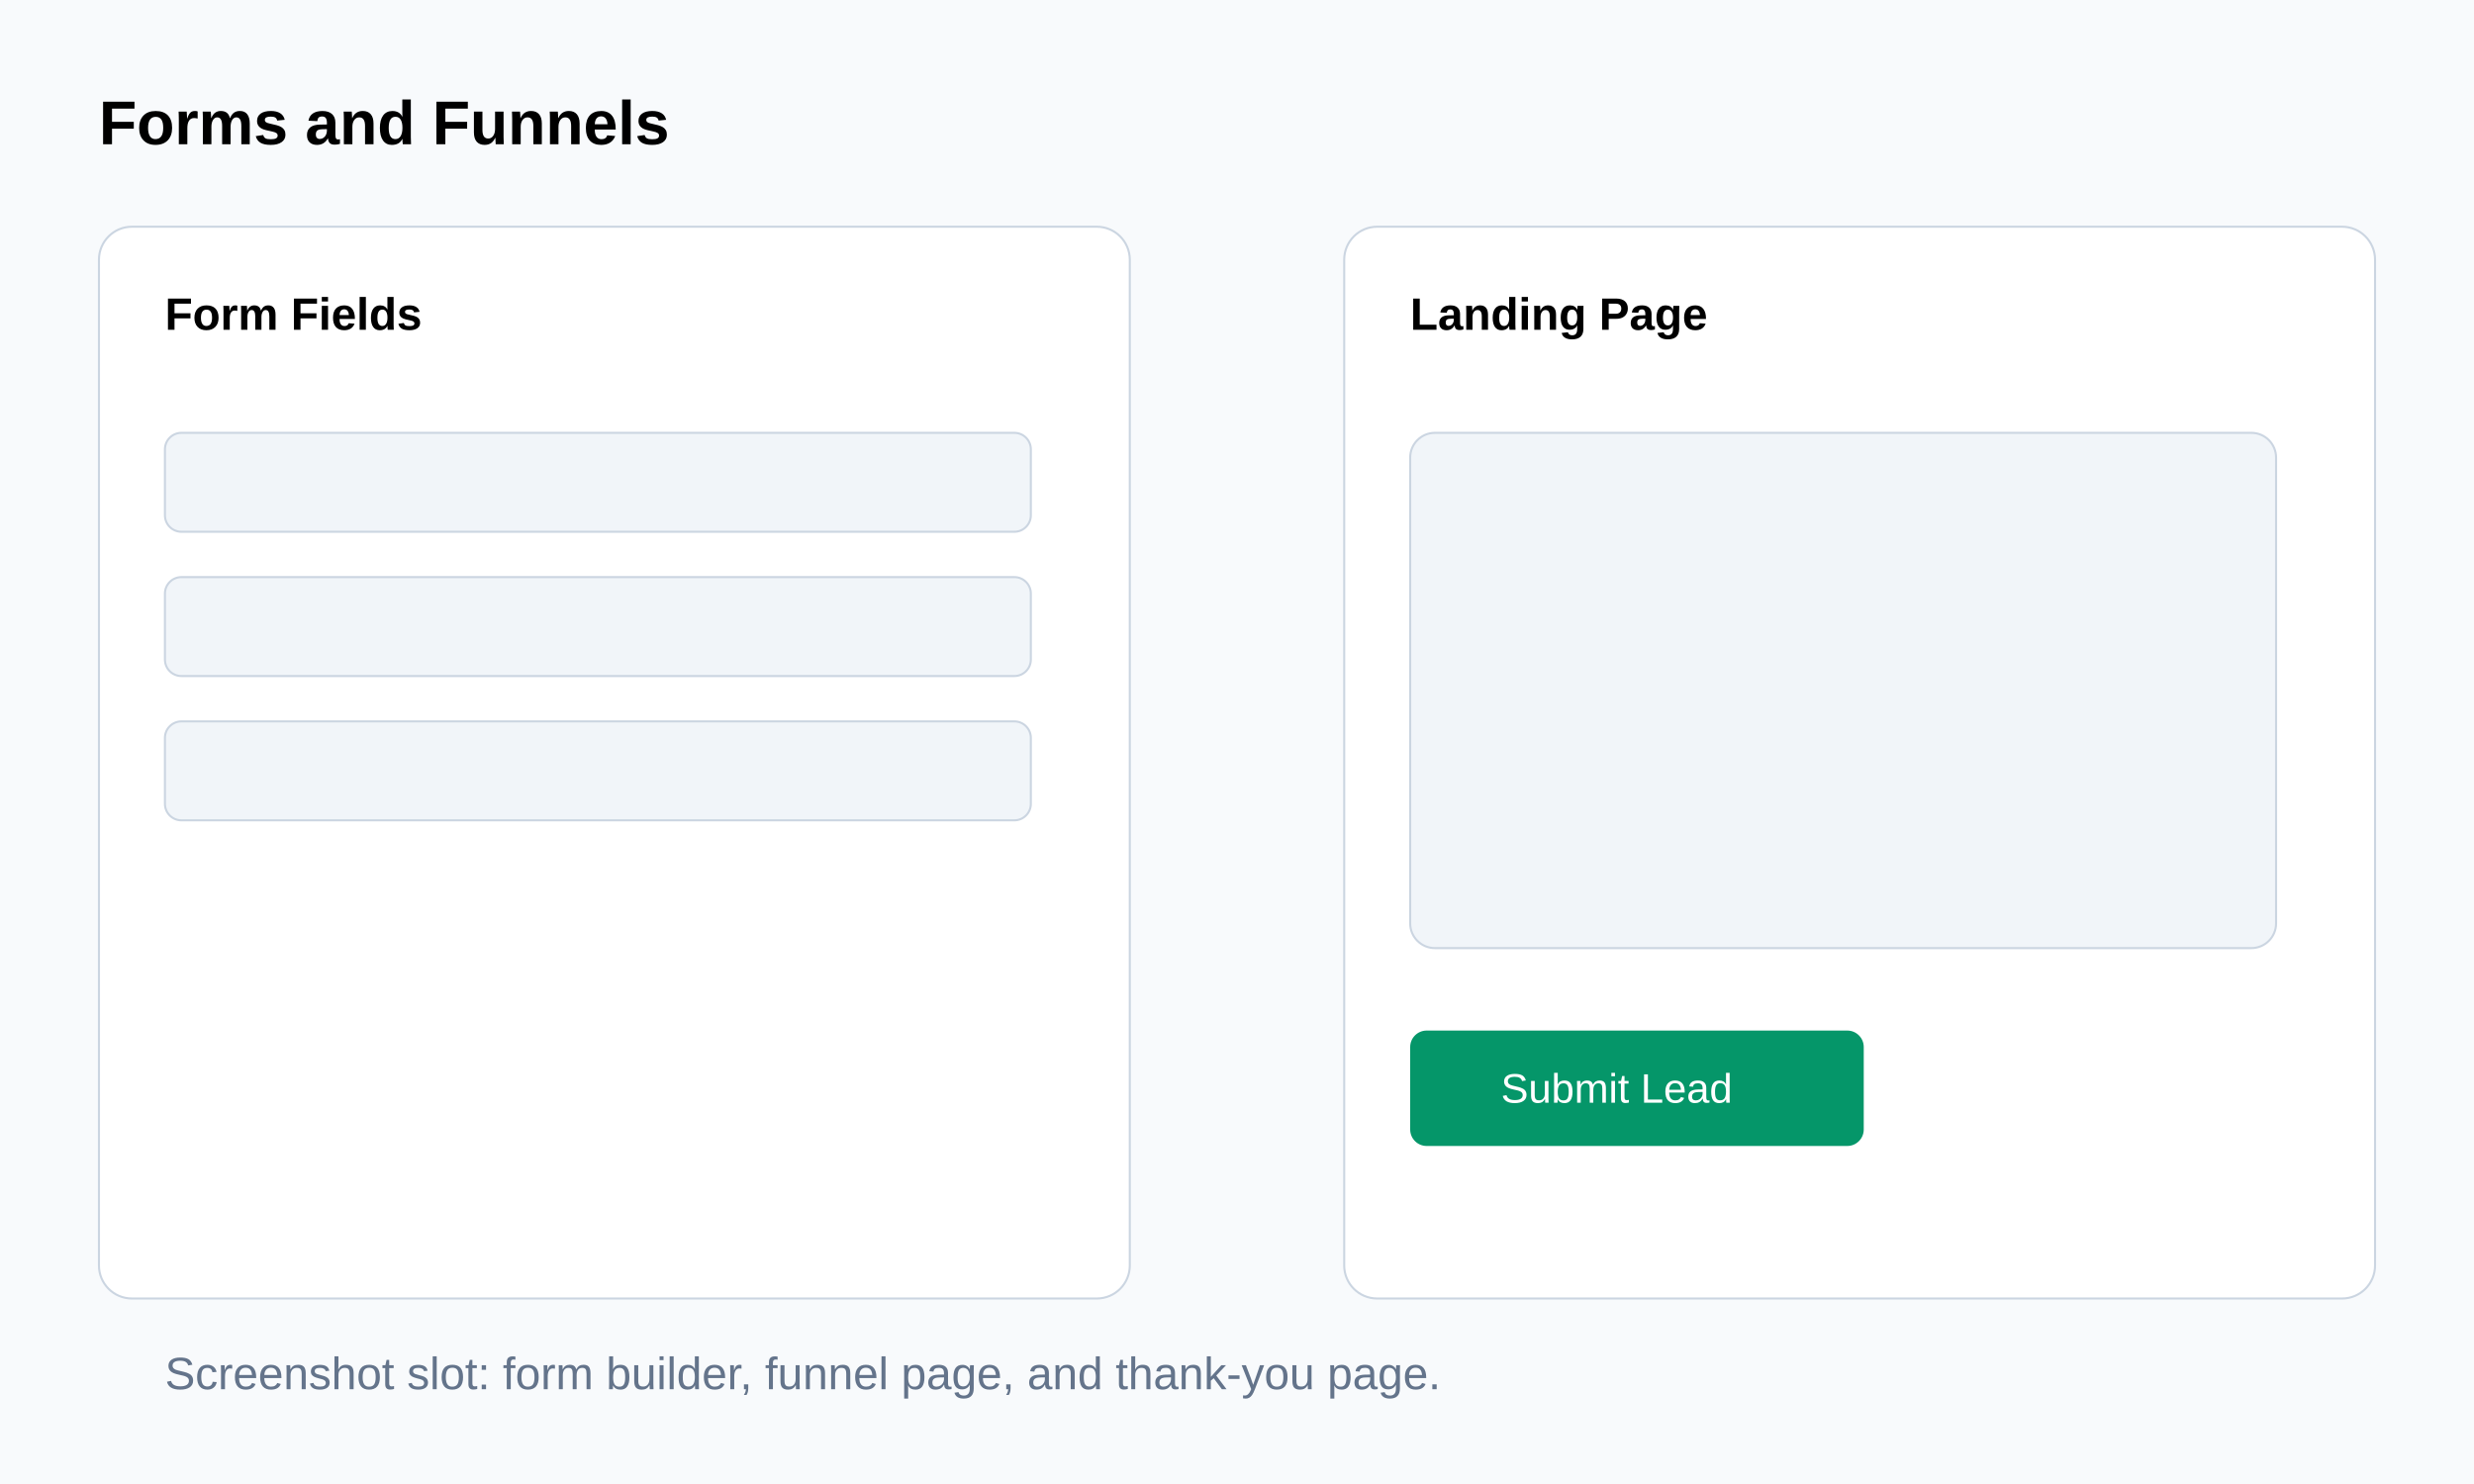
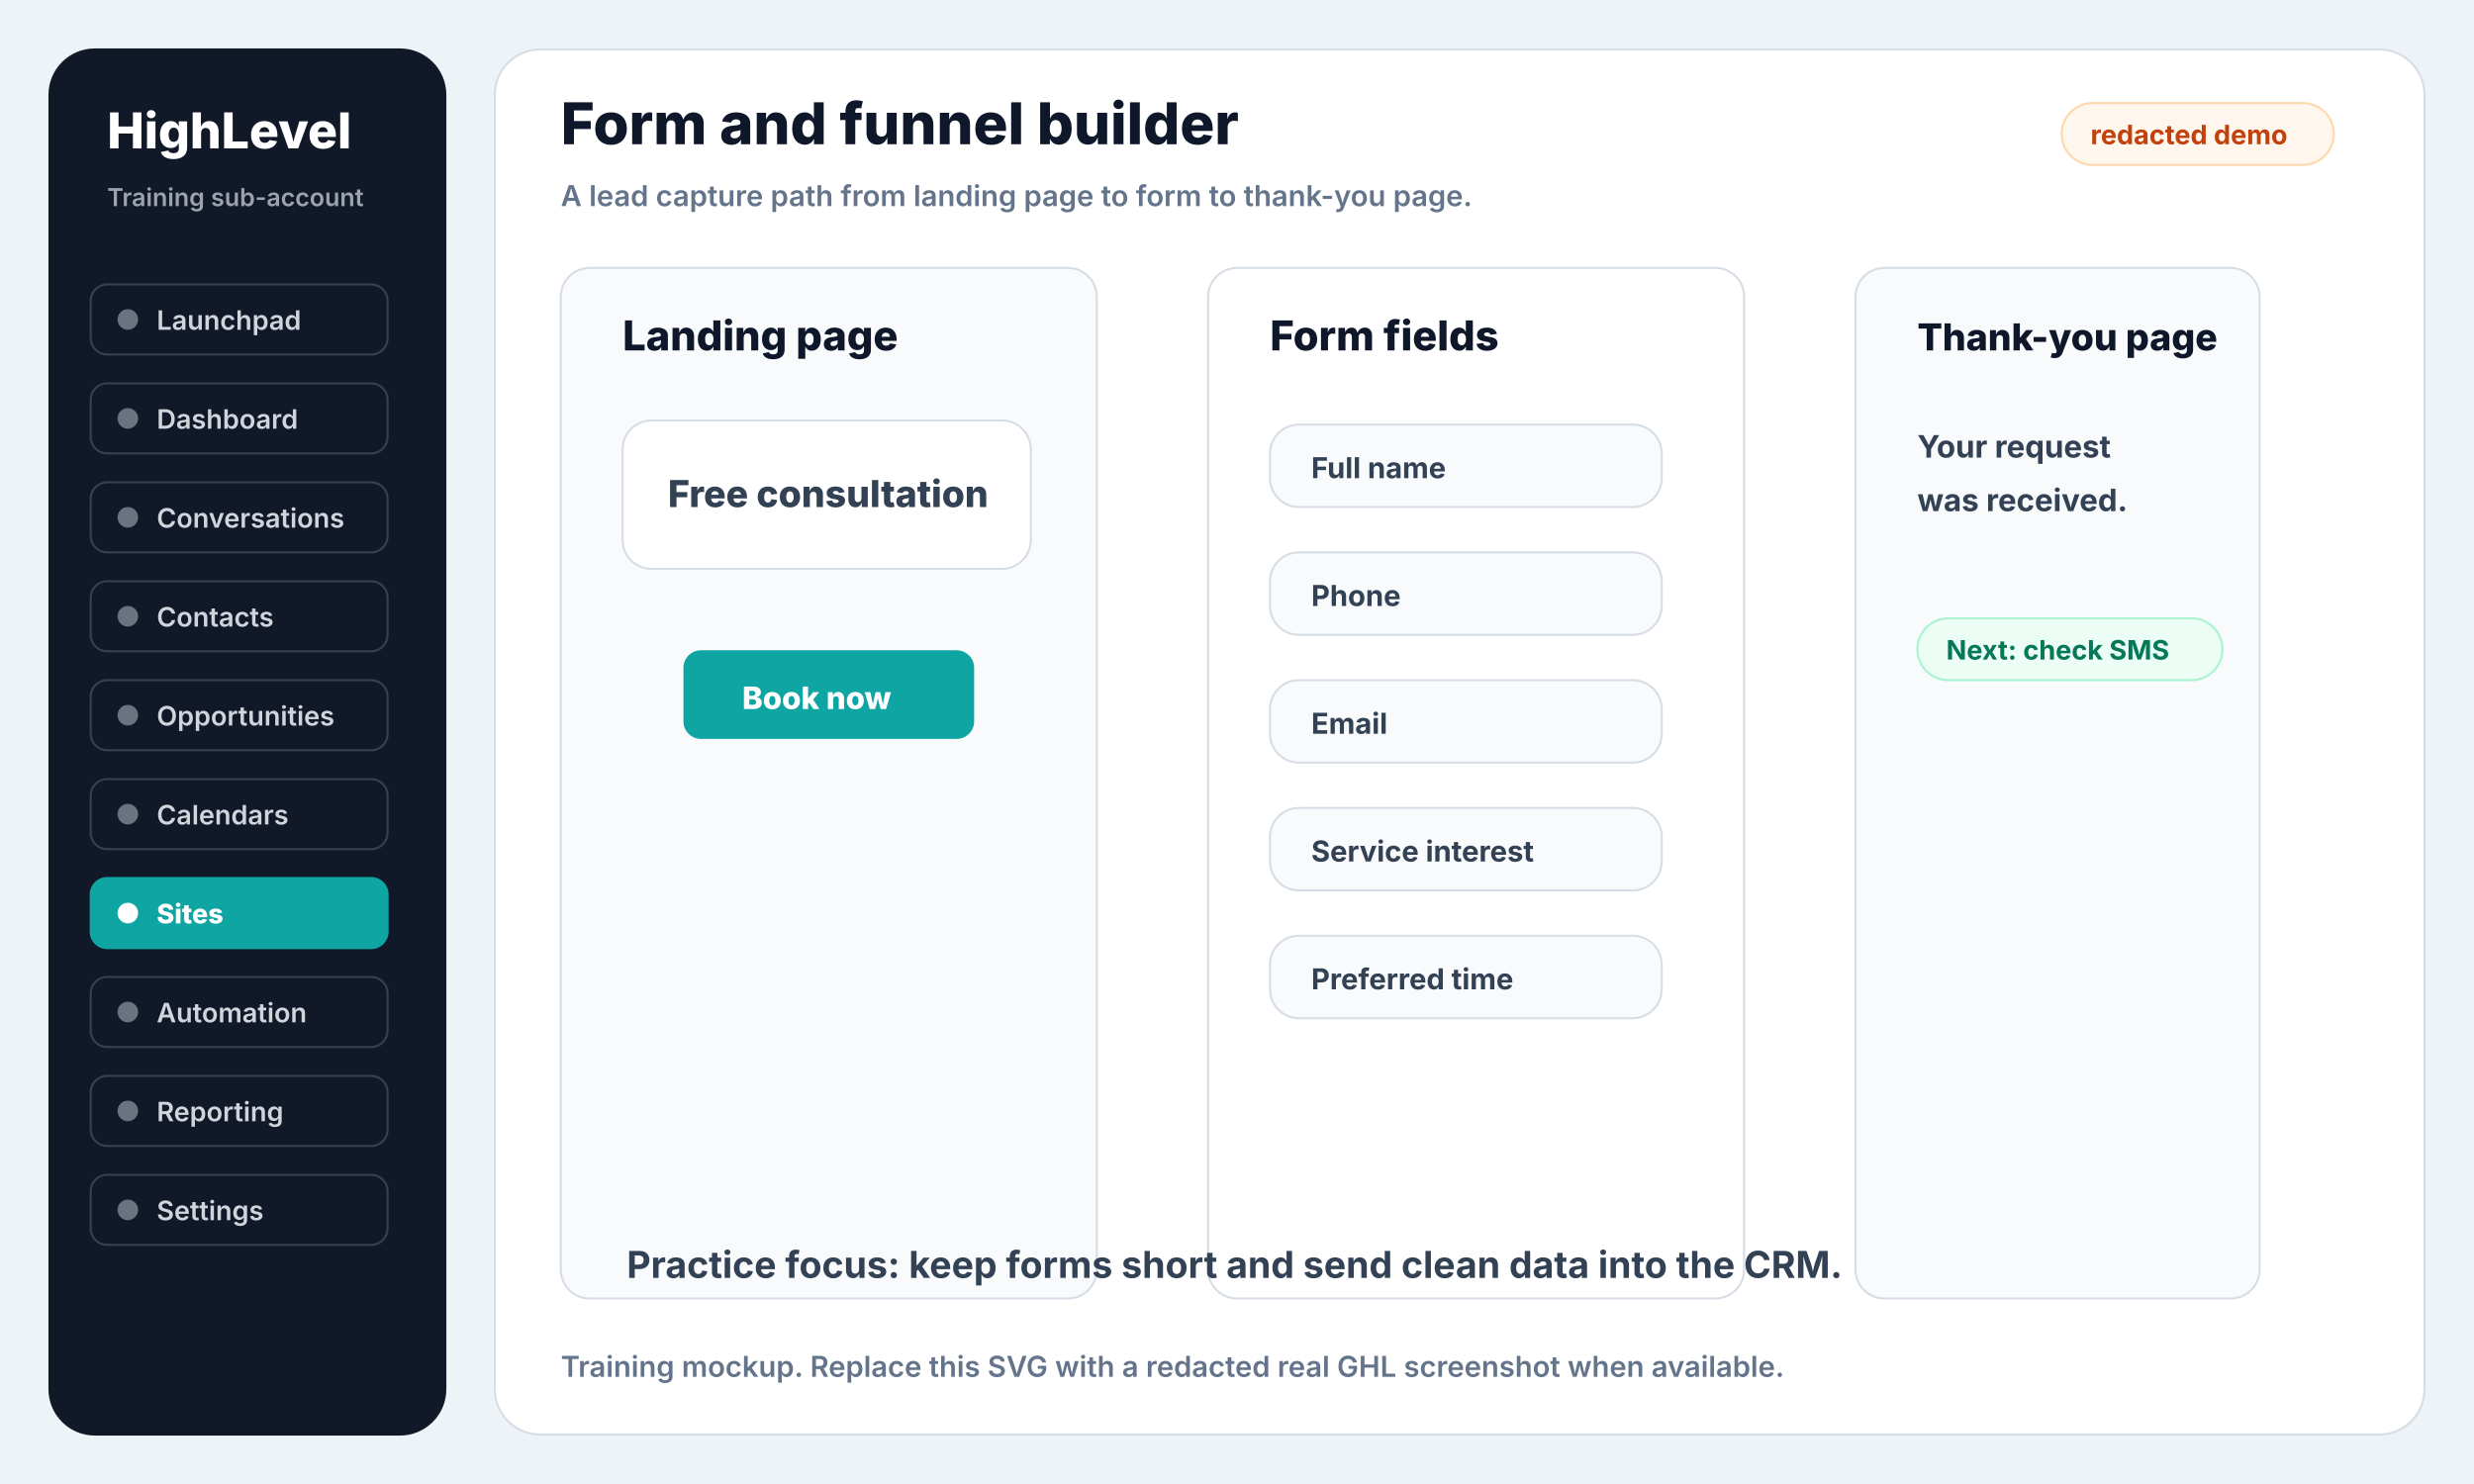
<svg xmlns="http://www.w3.org/2000/svg" width="1200" height="720" viewBox="0 0 1200 720">
-   <rect width="1200" height="720" fill="#f8fafc" />
-   <text x="48" y="70" font-family="Arial" font-size="30" font-weight="700">Forms and Funnels</text>
-   <rect x="48" y="110" width="500" height="520" rx="16" fill="#fff" stroke="#cbd5e1" />
-   <rect x="652" y="110" width="500" height="520" rx="16" fill="#fff" stroke="#cbd5e1" />
-   <text x="80" y="160" font-family="Arial" font-size="22" font-weight="700">Form Fields</text>
-   <text x="684" y="160" font-family="Arial" font-size="22" font-weight="700">Landing Page</text>
-   <g fill="#f1f5f9" stroke="#cbd5e1">
-     <rect x="80" y="210" width="420" height="48" rx="8" />
-     <rect x="80" y="280" width="420" height="48" rx="8" />
-     <rect x="80" y="350" width="420" height="48" rx="8" />
-     <rect x="684" y="210" width="420" height="250" rx="12" />
-   </g>
-   <rect x="684" y="500" width="220" height="56" rx="8" fill="#059669" />
-   <text x="728" y="535" font-family="Arial" font-size="20" fill="#fff">Submit Lead</text>
-   <text x="80" y="674" font-family="Arial" font-size="22" fill="#64748b">Screenshot slot: form builder, funnel page, and thank-you page.</text>
+   <rect width="1200" height="720" fill="#eef3f8" />
+   <rect x="24" y="24" width="192" height="672" rx="22" fill="#111827" stroke="#111827" />
+   <text x="52" y="72" font-family="Inter, Arial, sans-serif" font-size="24" fill="#ffffff" font-weight="800">HighLevel</text>
+   <text x="52" y="100" font-family="Inter, Arial, sans-serif" font-size="12" fill="#9ca3af" font-weight="600">Training sub-account</text>
+   <rect x="44" y="138" width="144" height="34" rx="8" fill="#111827" stroke="#374151" />
+   <circle cx="62" cy="155" r="5" fill="#6b7280" />
+   <text x="76" y="160" font-family="Inter, Arial, sans-serif" font-size="13" fill="#d1d5db" font-weight="600">Launchpad</text>
+   <rect x="44" y="186" width="144" height="34" rx="8" fill="#111827" stroke="#374151" />
+   <circle cx="62" cy="203" r="5" fill="#6b7280" />
+   <text x="76" y="208" font-family="Inter, Arial, sans-serif" font-size="13" fill="#d1d5db" font-weight="600">Dashboard</text>
+   <rect x="44" y="234" width="144" height="34" rx="8" fill="#111827" stroke="#374151" />
+   <circle cx="62" cy="251" r="5" fill="#6b7280" />
+   <text x="76" y="256" font-family="Inter, Arial, sans-serif" font-size="13" fill="#d1d5db" font-weight="600">Conversations</text>
+   <rect x="44" y="282" width="144" height="34" rx="8" fill="#111827" stroke="#374151" />
+   <circle cx="62" cy="299" r="5" fill="#6b7280" />
+   <text x="76" y="304" font-family="Inter, Arial, sans-serif" font-size="13" fill="#d1d5db" font-weight="600">Contacts</text>
+   <rect x="44" y="330" width="144" height="34" rx="8" fill="#111827" stroke="#374151" />
+   <circle cx="62" cy="347" r="5" fill="#6b7280" />
+   <text x="76" y="352" font-family="Inter, Arial, sans-serif" font-size="13" fill="#d1d5db" font-weight="600">Opportunities</text>
+   <rect x="44" y="378" width="144" height="34" rx="8" fill="#111827" stroke="#374151" />
+   <circle cx="62" cy="395" r="5" fill="#6b7280" />
+   <text x="76" y="400" font-family="Inter, Arial, sans-serif" font-size="13" fill="#d1d5db" font-weight="600">Calendars</text>
+   <rect x="44" y="426" width="144" height="34" rx="8" fill="#0ea5a3" stroke="#0ea5a3" />
+   <circle cx="62" cy="443" r="5" fill="#ffffff" />
+   <text x="76" y="448" font-family="Inter, Arial, sans-serif" font-size="13" fill="#ffffff" font-weight="800">Sites</text>
+   <rect x="44" y="474" width="144" height="34" rx="8" fill="#111827" stroke="#374151" />
+   <circle cx="62" cy="491" r="5" fill="#6b7280" />
+   <text x="76" y="496" font-family="Inter, Arial, sans-serif" font-size="13" fill="#d1d5db" font-weight="600">Automation</text>
+   <rect x="44" y="522" width="144" height="34" rx="8" fill="#111827" stroke="#374151" />
+   <circle cx="62" cy="539" r="5" fill="#6b7280" />
+   <text x="76" y="544" font-family="Inter, Arial, sans-serif" font-size="13" fill="#d1d5db" font-weight="600">Reporting</text>
+   <rect x="44" y="570" width="144" height="34" rx="8" fill="#111827" stroke="#374151" />
+   <circle cx="62" cy="587" r="5" fill="#6b7280" />
+   <text x="76" y="592" font-family="Inter, Arial, sans-serif" font-size="13" fill="#d1d5db" font-weight="600">Settings</text>
+   <rect x="240" y="24" width="936" height="672" rx="22" fill="#ffffff" stroke="#d7dde5" />
+   <text x="272" y="70" font-family="Inter, Arial, sans-serif" font-size="28" fill="#0f172a" font-weight="800">Form and funnel builder</text>
+   <text x="272" y="100" font-family="Inter, Arial, sans-serif" font-size="14" fill="#64748b" font-weight="600">A lead capture path from landing page to form to thank-you page.</text>
+   <rect x="1000" y="50" width="132" height="30" rx="15" fill="#fff7ed" stroke="#fed7aa" />
+   <text x="1014" y="70" font-family="Inter, Arial, sans-serif" font-size="13" fill="#c2410c" font-weight="700">redacted demo</text>
+   <rect x="272" y="130" width="260" height="500" rx="14" fill="#f8fafc" stroke="#d7dde5" />
+   <text x="302" y="170" font-family="Inter, Arial, sans-serif" font-size="20" fill="#0f172a" font-weight="800">Landing page</text>
+   <rect x="302" y="204" width="198" height="72" rx="14" fill="#ffffff" stroke="#d7dde5" />
+   <text x="324" y="246" font-family="Inter, Arial, sans-serif" font-size="18" fill="#334155" font-weight="800">Free consultation</text>
+   <rect x="332" y="316" width="140" height="42" rx="8" fill="#0ea5a3" stroke="#0ea5a3" />
+   <text x="360" y="344" font-family="Inter, Arial, sans-serif" font-size="15" fill="#ffffff" font-weight="800">Book now</text>
+   <rect x="586" y="130" width="260" height="500" rx="14" fill="#ffffff" stroke="#d7dde5" />
+   <text x="616" y="170" font-family="Inter, Arial, sans-serif" font-size="20" fill="#0f172a" font-weight="800">Form fields</text>
+   <rect x="616" y="206" width="190" height="40" rx="14" fill="#f8fafc" stroke="#d7dde5" />
+   <text x="636" y="232" font-family="Inter, Arial, sans-serif" font-size="14" fill="#334155" font-weight="700">Full name</text>
+   <rect x="616" y="268" width="190" height="40" rx="14" fill="#f8fafc" stroke="#d7dde5" />
+   <text x="636" y="294" font-family="Inter, Arial, sans-serif" font-size="14" fill="#334155" font-weight="700">Phone</text>
+   <rect x="616" y="330" width="190" height="40" rx="14" fill="#f8fafc" stroke="#d7dde5" />
+   <text x="636" y="356" font-family="Inter, Arial, sans-serif" font-size="14" fill="#334155" font-weight="700">Email</text>
+   <rect x="616" y="392" width="190" height="40" rx="14" fill="#f8fafc" stroke="#d7dde5" />
+   <text x="636" y="418" font-family="Inter, Arial, sans-serif" font-size="14" fill="#334155" font-weight="700">Service interest</text>
+   <rect x="616" y="454" width="190" height="40" rx="14" fill="#f8fafc" stroke="#d7dde5" />
+   <text x="636" y="480" font-family="Inter, Arial, sans-serif" font-size="14" fill="#334155" font-weight="700">Preferred time</text>
+   <rect x="900" y="130" width="196" height="500" rx="14" fill="#f8fafc" stroke="#d7dde5" />
+   <text x="930" y="170" font-family="Inter, Arial, sans-serif" font-size="18" fill="#0f172a" font-weight="800">Thank-you page</text>
+   <text x="930" y="222" font-family="Inter, Arial, sans-serif" font-size="15" fill="#334155" font-weight="700">Your request</text>
+   <text x="930" y="248" font-family="Inter, Arial, sans-serif" font-size="15" fill="#334155" font-weight="700">was received.</text>
+   <rect x="930" y="300" width="148" height="30" rx="15" fill="#ecfdf5" stroke="#a7f3d0" />
+   <text x="944" y="320" font-family="Inter, Arial, sans-serif" font-size="13" fill="#047857" font-weight="700">Next: check SMS</text>
+   <text x="304" y="620" font-family="Inter, Arial, sans-serif" font-size="18" fill="#334155" font-weight="700">Practice focus: keep forms short and send clean data into the CRM.</text>
+   <text x="272" y="668" font-family="Inter, Arial, sans-serif" font-size="14" fill="#64748b" font-weight="600">Training mockup. Replace this SVG with a redacted real GHL screenshot when available.</text>
</svg>
